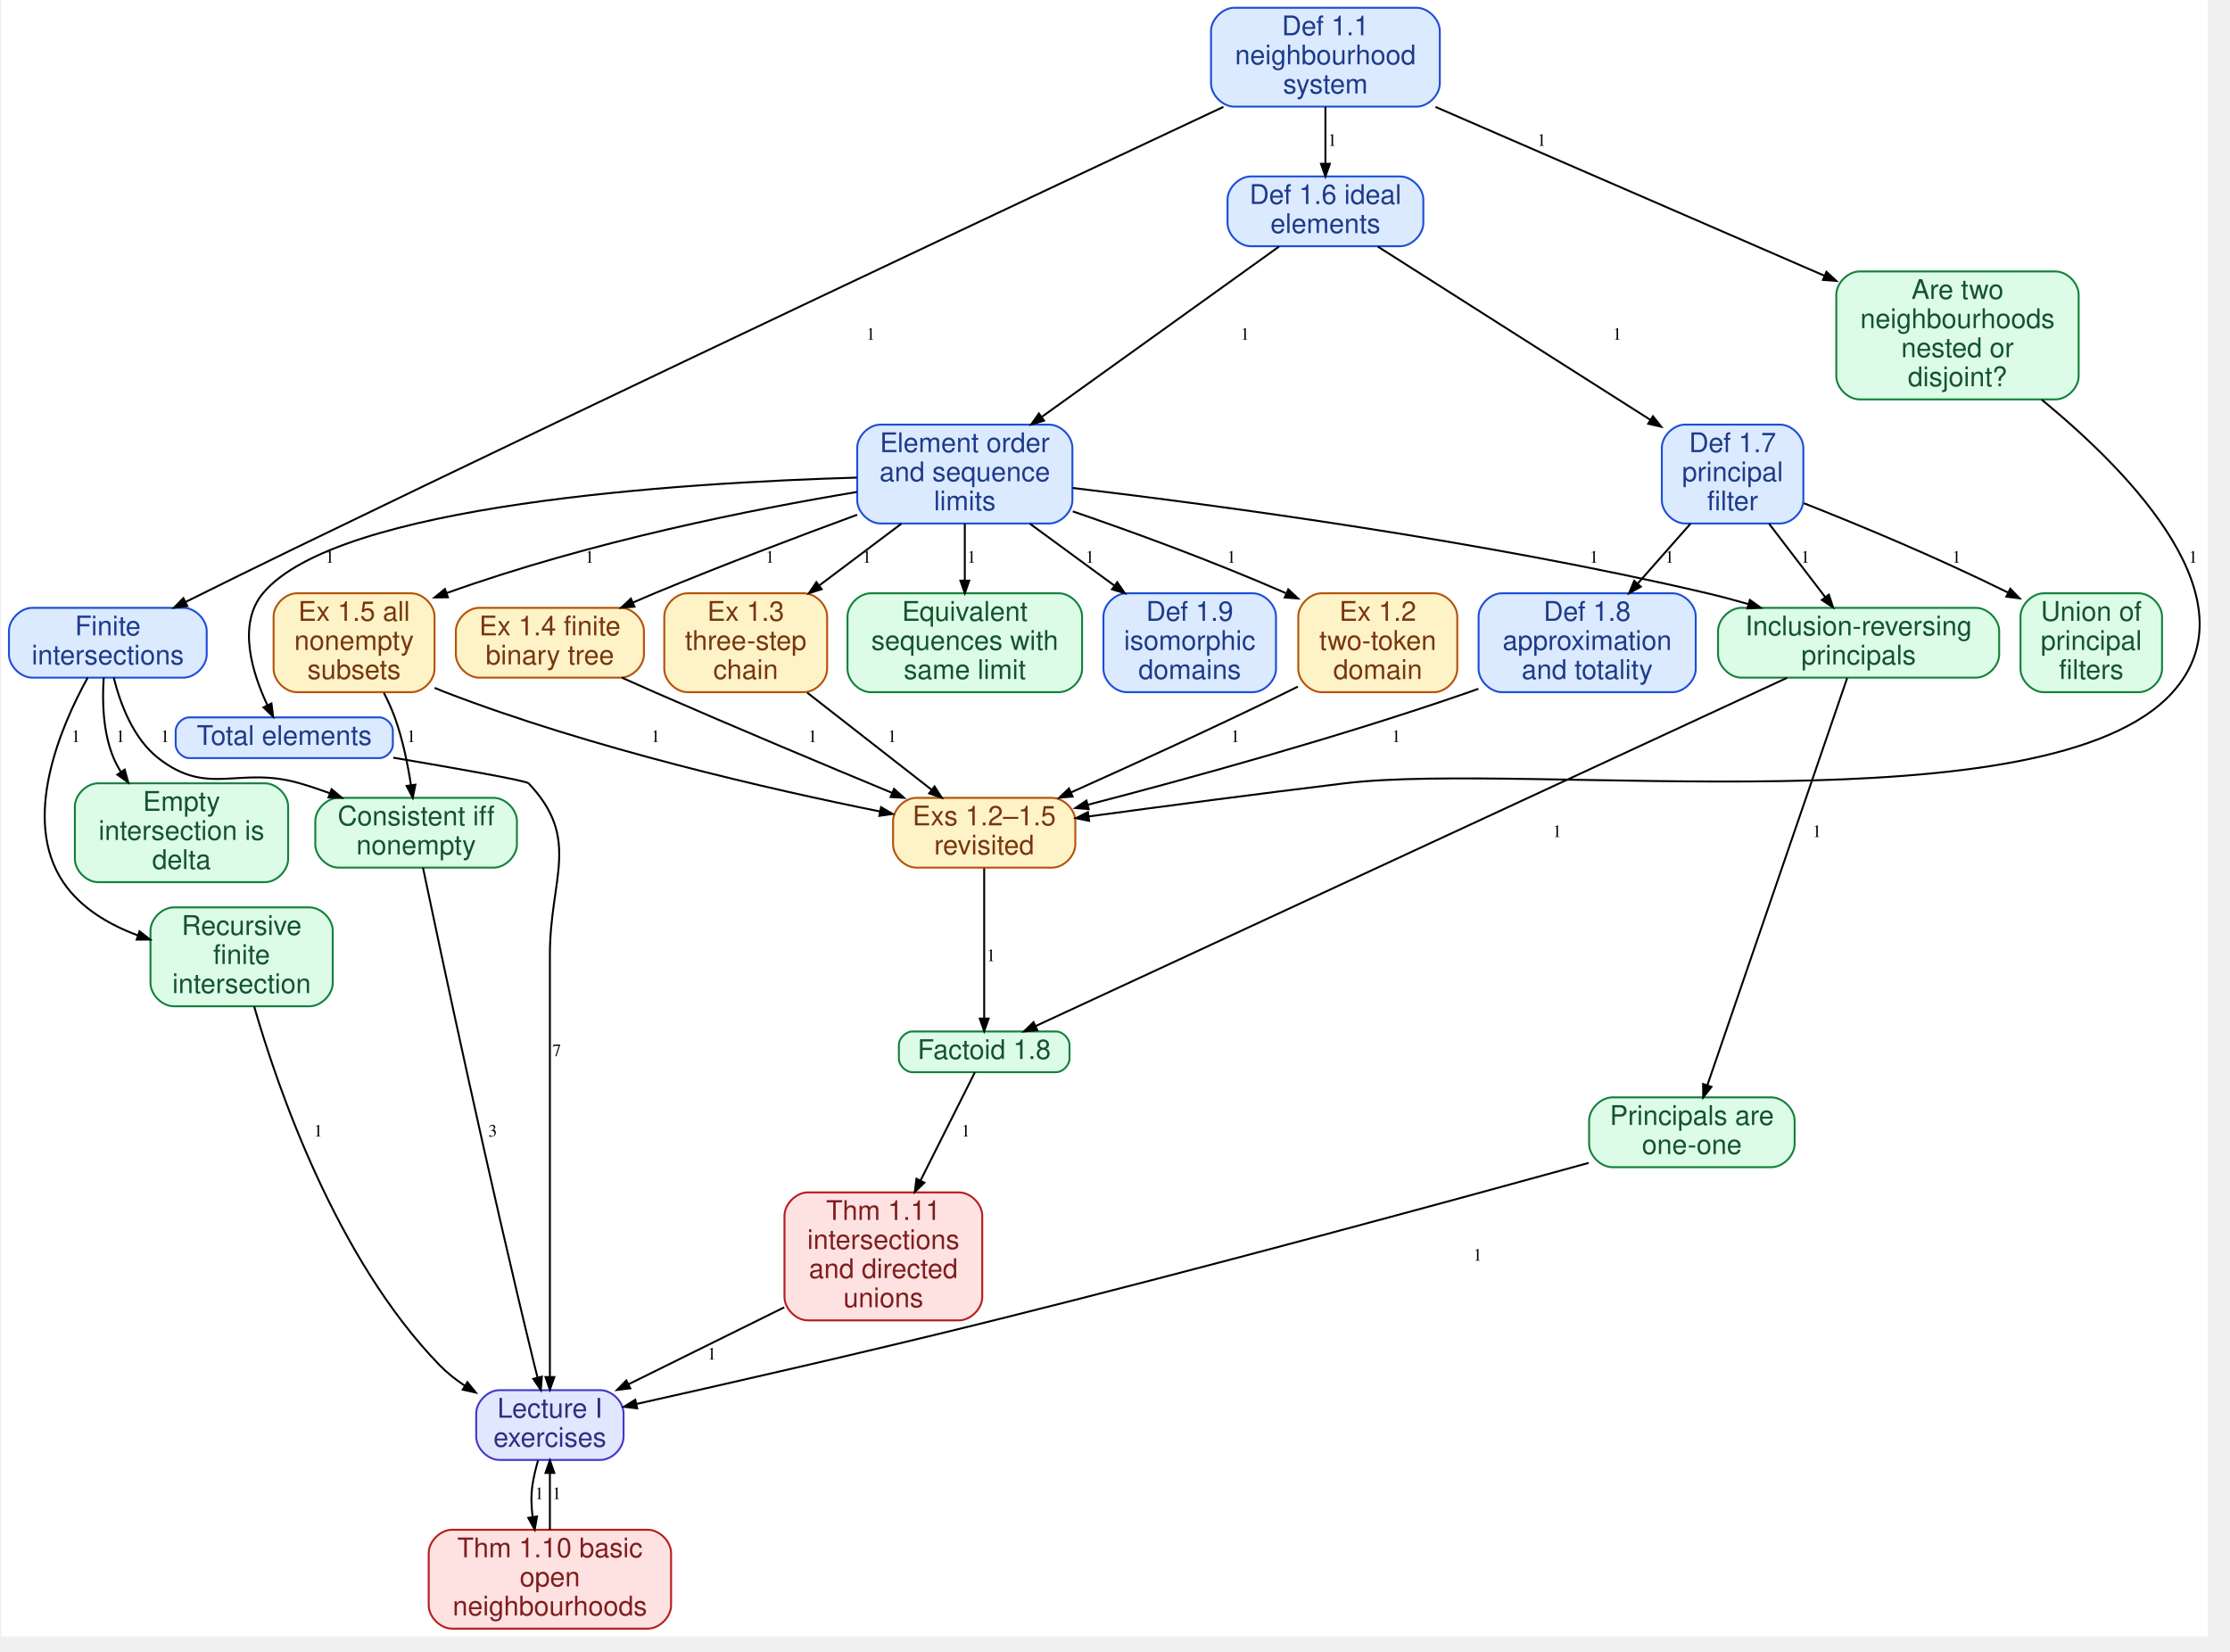
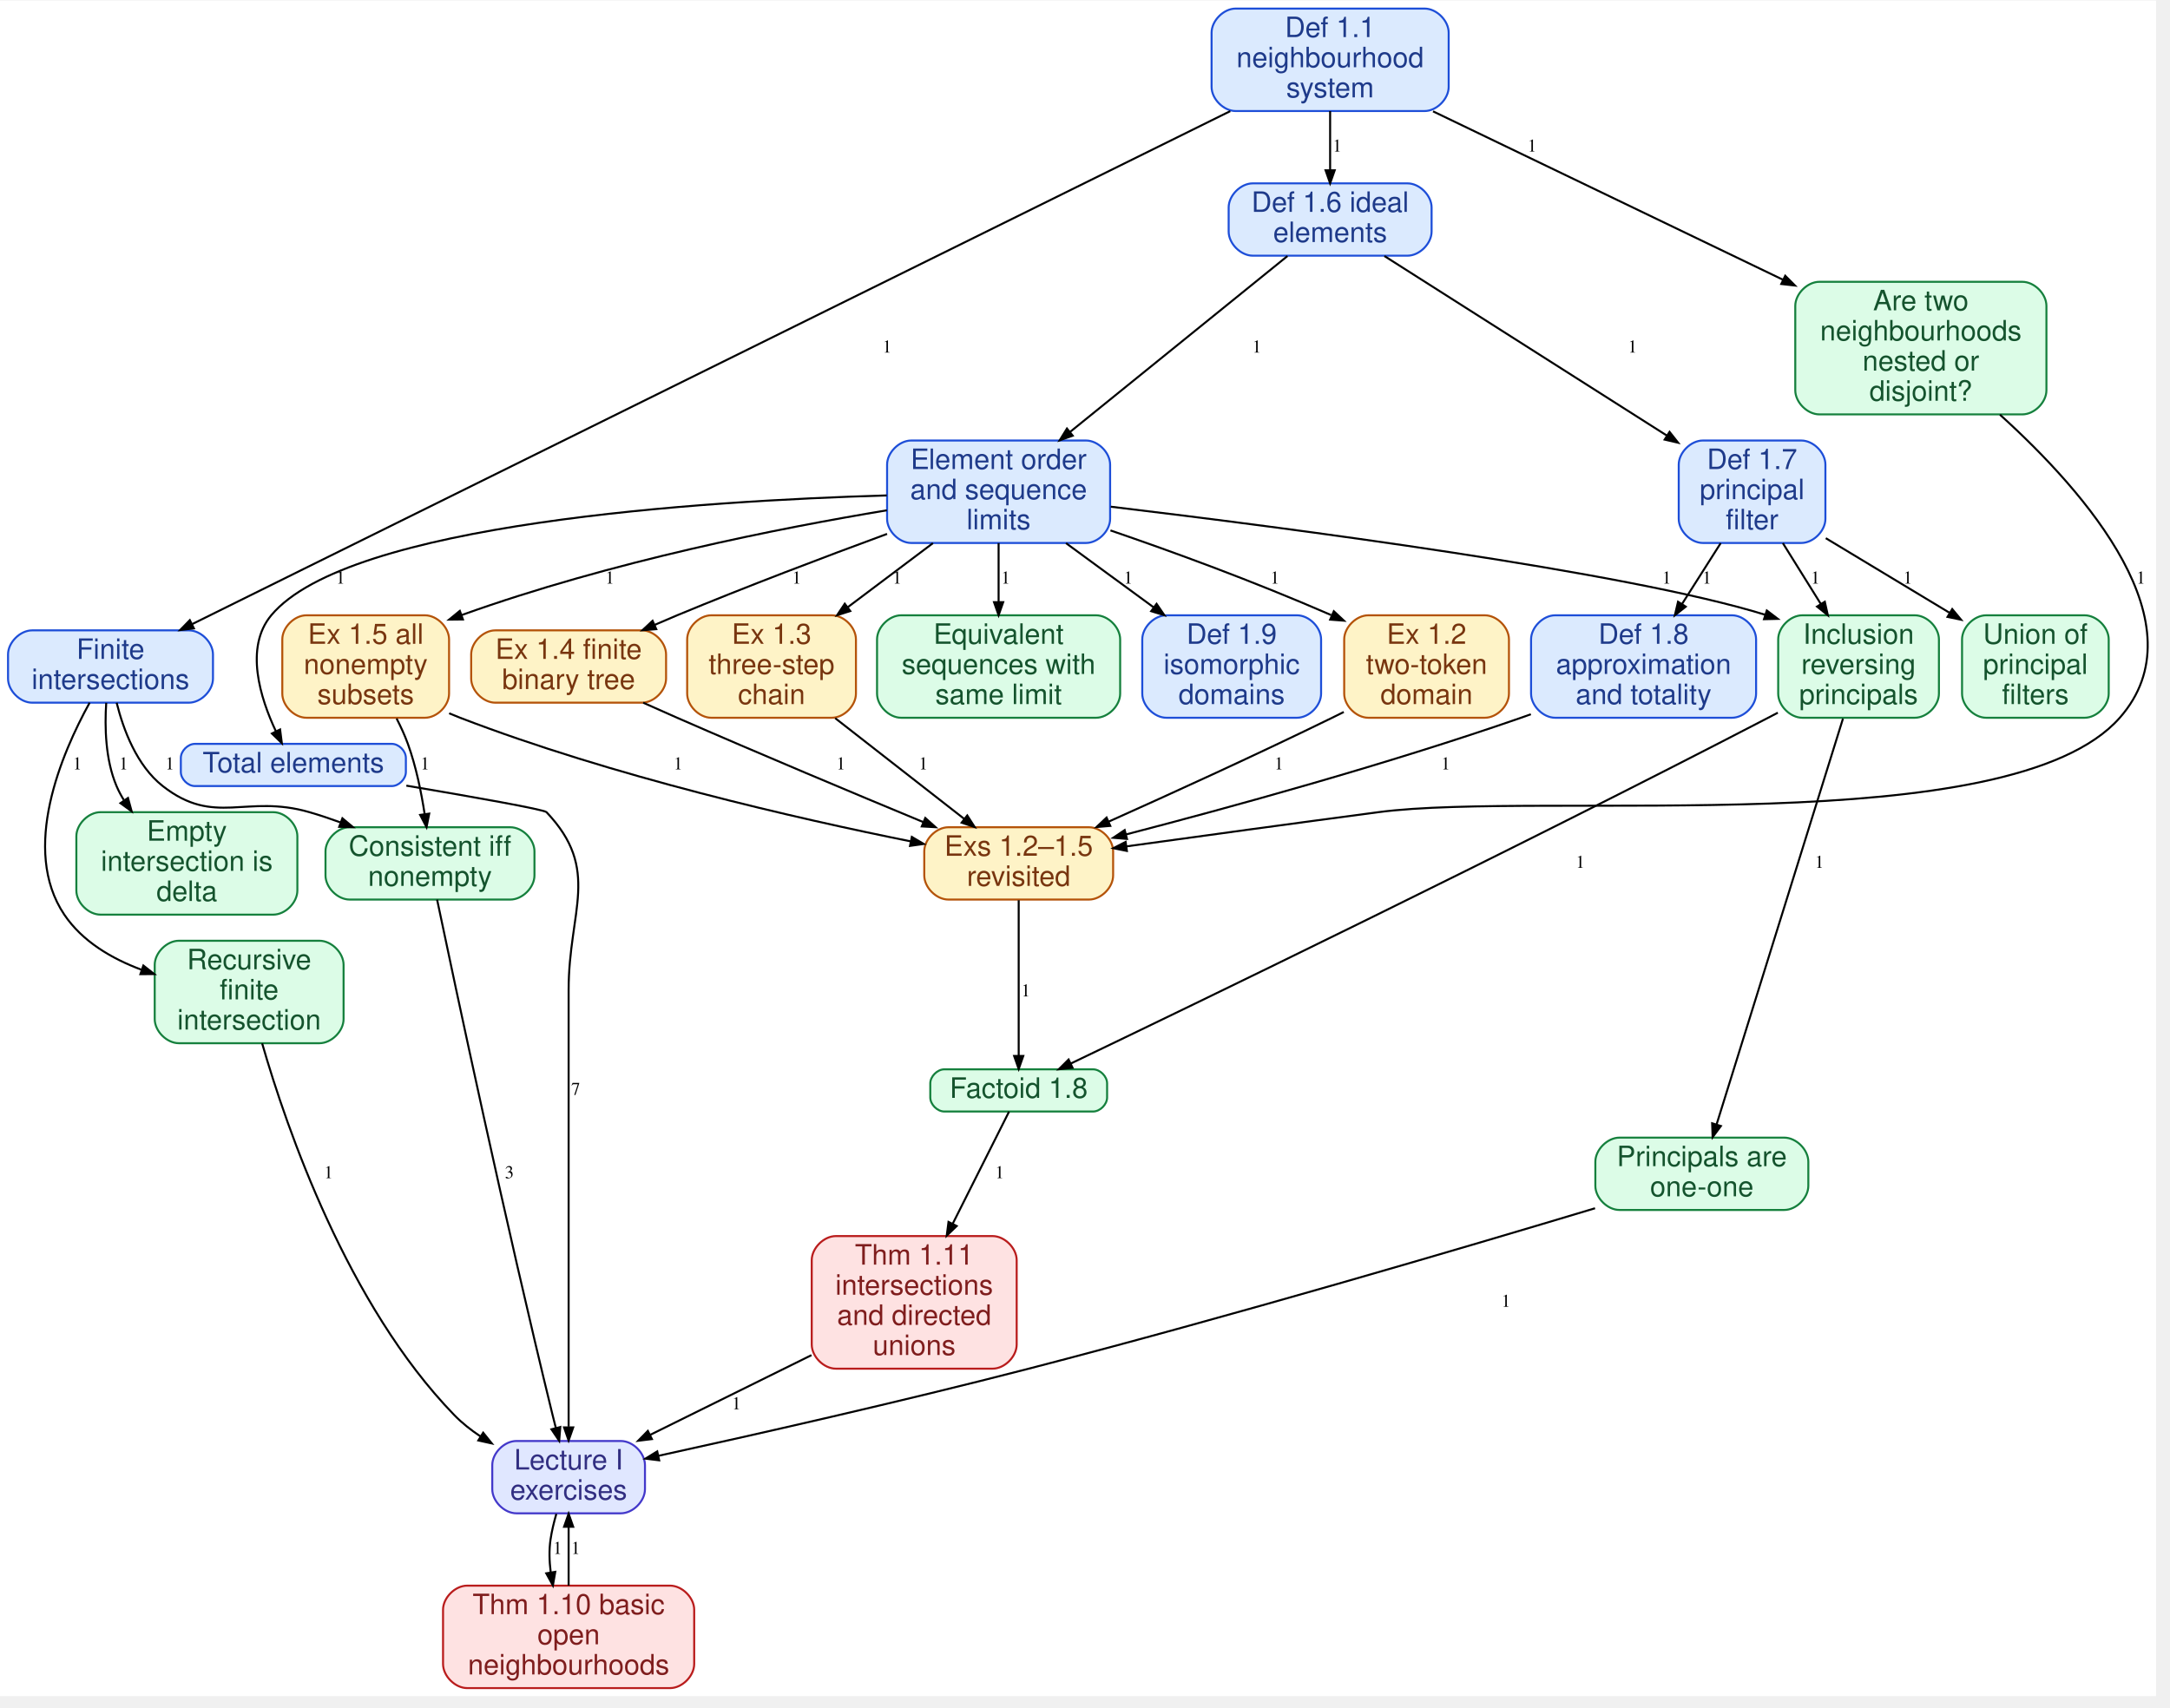
- <svg xmlns="http://www.w3.org/2000/svg" width="540pt" height="400pt" viewBox="0.00 0.00 540.00 400.43">
-   <g id="graph0" class="graph" transform="scale(0.47 0.47) rotate(0) translate(4 840)">
-     <polygon fill="white" stroke="transparent" points="-4,4 -4,-840 1134.17,-840 1134.17,4 -4,4" />
+ <svg xmlns="http://www.w3.org/2000/svg" width="540pt" height="425pt" viewBox="0.00 0.00 540.00 424.73">
+   <g id="graph0" class="graph" transform="scale(0.5 0.5) rotate(0) translate(4 840)">
+     <polygon fill="white" stroke="transparent" points="-4,4 -4,-840 1069.05,-840 1069.05,4 -4,4" />
    <g id="node1" class="node">
-       <path fill="#dbeafe" stroke="#1d4ed8" d="M726,-836C726,-836 632,-836 632,-836 626,-836 620,-830 620,-824 620,-824 620,-797 620,-797 620,-791 626,-785 632,-785 632,-785 726,-785 726,-785 732,-785 738,-791 738,-797 738,-797 738,-824 738,-824 738,-830 732,-836 726,-836" />
-       <text text-anchor="middle" x="679" y="-821.8" font-family="Helvetica,sans-Serif" font-size="14.00" fill="#1e3a8a">Def 1.1</text>
-       <text text-anchor="middle" x="679" y="-806.8" font-family="Helvetica,sans-Serif" font-size="14.00" fill="#1e3a8a">neighbourhood</text>
-       <text text-anchor="middle" x="679" y="-791.8" font-family="Helvetica,sans-Serif" font-size="14.00" fill="#1e3a8a">system</text>
+       <path fill="#dbeafe" stroke="#1d4ed8" d="M705,-836C705,-836 611,-836 611,-836 605,-836 599,-830 599,-824 599,-824 599,-797 599,-797 599,-791 605,-785 611,-785 611,-785 705,-785 705,-785 711,-785 717,-791 717,-797 717,-797 717,-824 717,-824 717,-830 711,-836 705,-836" />
+       <text text-anchor="middle" x="658" y="-821.8" font-family="Helvetica,sans-Serif" font-size="14.00" fill="#1e3a8a">Def 1.1</text>
+       <text text-anchor="middle" x="658" y="-806.8" font-family="Helvetica,sans-Serif" font-size="14.00" fill="#1e3a8a">neighbourhood</text>
+       <text text-anchor="middle" x="658" y="-791.8" font-family="Helvetica,sans-Serif" font-size="14.00" fill="#1e3a8a">system</text>
    </g>
    <g id="node2" class="node">
      <path fill="#dbeafe" stroke="#1d4ed8" d="M90,-526.5C90,-526.5 12,-526.5 12,-526.5 6,-526.5 0,-520.5 0,-514.5 0,-514.5 0,-502.5 0,-502.5 0,-496.5 6,-490.5 12,-490.5 12,-490.5 90,-490.5 90,-490.5 96,-490.5 102,-496.5 102,-502.5 102,-502.5 102,-514.5 102,-514.5 102,-520.5 96,-526.5 90,-526.5" />
      <text text-anchor="middle" x="51" y="-512.3" font-family="Helvetica,sans-Serif" font-size="14.00" fill="#1e3a8a">Finite</text>
      <text text-anchor="middle" x="51" y="-497.3" font-family="Helvetica,sans-Serif" font-size="14.00" fill="#1e3a8a">intersections</text>
    </g>
    <g id="edge3" class="edge">
-       <path fill="none" stroke="black" d="M626.38,-784.88C530.73,-740.03 322.03,-641.83 147,-557 128.67,-548.12 108.45,-538.14 91.31,-529.63" />
-       <polygon fill="black" stroke="black" points="91.98,-527.42 85.14,-526.56 89.95,-531.49 91.98,-527.42" />
-       <text text-anchor="middle" x="444.5" y="-664.8" font-family="Times,serif" font-size="9.00">1</text>
+       <path fill="none" stroke="black" d="M608.31,-784.96C516.96,-739.84 316.2,-640.66 147,-557 128.89,-548.04 108.86,-538.13 91.8,-529.69" />
+       <polygon fill="black" stroke="black" points="92.49,-527.5 85.66,-526.65 90.47,-531.58 92.49,-527.5" />
+       <text text-anchor="middle" x="437.5" y="-664.8" font-family="Times,serif" font-size="9.00">1</text>
    </g>
    <g id="node10" class="node">
-       <path fill="#dcfce7" stroke="#15803d" d="M1055.5,-700C1055.5,-700 954.5,-700 954.5,-700 948.5,-700 942.5,-694 942.5,-688 942.5,-688 942.5,-646 942.5,-646 942.5,-640 948.5,-634 954.5,-634 954.5,-634 1055.5,-634 1055.5,-634 1061.5,-634 1067.5,-640 1067.5,-646 1067.5,-646 1067.5,-688 1067.5,-688 1067.5,-694 1061.5,-700 1055.5,-700" />
-       <text text-anchor="middle" x="1005" y="-685.8" font-family="Helvetica,sans-Serif" font-size="14.00" fill="#14532d">Are two</text>
-       <text text-anchor="middle" x="1005" y="-670.8" font-family="Helvetica,sans-Serif" font-size="14.00" fill="#14532d">neighbourhoods</text>
-       <text text-anchor="middle" x="1005" y="-655.8" font-family="Helvetica,sans-Serif" font-size="14.00" fill="#14532d">nested or</text>
-       <text text-anchor="middle" x="1005" y="-640.8" font-family="Helvetica,sans-Serif" font-size="14.00" fill="#14532d">disjoint?</text>
+       <path fill="#dcfce7" stroke="#15803d" d="M1002.5,-700C1002.5,-700 901.5,-700 901.5,-700 895.5,-700 889.5,-694 889.5,-688 889.5,-688 889.5,-646 889.5,-646 889.5,-640 895.5,-634 901.5,-634 901.5,-634 1002.5,-634 1002.5,-634 1008.5,-634 1014.5,-640 1014.5,-646 1014.5,-646 1014.5,-688 1014.5,-688 1014.5,-694 1008.5,-700 1002.5,-700" />
+       <text text-anchor="middle" x="952" y="-685.8" font-family="Helvetica,sans-Serif" font-size="14.00" fill="#14532d">Are two</text>
+       <text text-anchor="middle" x="952" y="-670.8" font-family="Helvetica,sans-Serif" font-size="14.00" fill="#14532d">neighbourhoods</text>
+       <text text-anchor="middle" x="952" y="-655.8" font-family="Helvetica,sans-Serif" font-size="14.00" fill="#14532d">nested or</text>
+       <text text-anchor="middle" x="952" y="-640.8" font-family="Helvetica,sans-Serif" font-size="14.00" fill="#14532d">disjoint?</text>
    </g>
    <g id="edge2" class="edge">
-       <path fill="none" stroke="black" d="M735.78,-784.85C791.61,-760.62 876.86,-723.62 936.43,-697.76" />
-       <polygon fill="black" stroke="black" points="937.42,-699.81 942.48,-695.14 935.61,-695.64 937.42,-699.81" />
-       <text text-anchor="middle" x="790.5" y="-764.8" font-family="Times,serif" font-size="9.00">1</text>
+       <path fill="none" stroke="black" d="M709.21,-784.85C757.45,-761.64 830.06,-726.69 883.31,-701.06" />
+       <polygon fill="black" stroke="black" points="884.5,-703.01 889.37,-698.14 882.53,-698.91 884.5,-703.01" />
+       <text text-anchor="middle" x="758.5" y="-764.8" font-family="Times,serif" font-size="9.00">1</text>
    </g>
    <g id="node14" class="node">
-       <path fill="#dbeafe" stroke="#1d4ed8" d="M717.5,-749C717.5,-749 640.5,-749 640.5,-749 634.5,-749 628.5,-743 628.5,-737 628.5,-737 628.5,-725 628.5,-725 628.5,-719 634.5,-713 640.5,-713 640.5,-713 717.5,-713 717.5,-713 723.5,-713 729.5,-719 729.5,-725 729.5,-725 729.5,-737 729.5,-737 729.5,-743 723.5,-749 717.5,-749" />
-       <text text-anchor="middle" x="679" y="-734.8" font-family="Helvetica,sans-Serif" font-size="14.00" fill="#1e3a8a">Def 1.6 ideal</text>
-       <text text-anchor="middle" x="679" y="-719.8" font-family="Helvetica,sans-Serif" font-size="14.00" fill="#1e3a8a">elements</text>
+       <path fill="#dbeafe" stroke="#1d4ed8" d="M696.5,-749C696.5,-749 619.5,-749 619.5,-749 613.5,-749 607.5,-743 607.5,-737 607.5,-737 607.5,-725 607.5,-725 607.5,-719 613.5,-713 619.5,-713 619.5,-713 696.5,-713 696.5,-713 702.5,-713 708.5,-719 708.5,-725 708.5,-725 708.5,-737 708.5,-737 708.5,-743 702.5,-749 696.5,-749" />
+       <text text-anchor="middle" x="658" y="-734.8" font-family="Helvetica,sans-Serif" font-size="14.00" fill="#1e3a8a">Def 1.6 ideal</text>
+       <text text-anchor="middle" x="658" y="-719.8" font-family="Helvetica,sans-Serif" font-size="14.00" fill="#1e3a8a">elements</text>
    </g>
    <g id="edge1" class="edge">
-       <path fill="none" stroke="black" d="M679,-784.98C679,-775.56 679,-764.83 679,-755.51" />
-       <polygon fill="black" stroke="black" points="681.28,-755.51 679,-749.01 676.73,-755.51 681.28,-755.51" />
-       <text text-anchor="middle" x="682.5" y="-764.8" font-family="Times,serif" font-size="9.00">1</text>
+       <path fill="none" stroke="black" d="M658,-784.98C658,-775.56 658,-764.83 658,-755.51" />
+       <polygon fill="black" stroke="black" points="660.28,-755.51 658,-749.01 655.73,-755.51 660.28,-755.51" />
+       <text text-anchor="middle" x="661.5" y="-764.8" font-family="Times,serif" font-size="9.00">1</text>
    </g>
    <g id="node3" class="node">
      <path fill="#dcfce7" stroke="#15803d" d="M132,-436C132,-436 46,-436 46,-436 40,-436 34,-430 34,-424 34,-424 34,-397 34,-397 34,-391 40,-385 46,-385 46,-385 132,-385 132,-385 138,-385 144,-391 144,-397 144,-397 144,-424 144,-424 144,-430 138,-436 132,-436" />
      <text text-anchor="middle" x="89" y="-421.8" font-family="Helvetica,sans-Serif" font-size="14.00" fill="#14532d">Empty</text>
      <text text-anchor="middle" x="89" y="-406.8" font-family="Helvetica,sans-Serif" font-size="14.00" fill="#14532d">intersection is</text>
      <text text-anchor="middle" x="89" y="-391.8" font-family="Helvetica,sans-Serif" font-size="14.00" fill="#14532d">delta</text>
    </g>
    <g id="edge35" class="edge">
      <path fill="none" stroke="black" d="M48.87,-490.43C48.07,-478.37 48.44,-462.11 54,-449 55,-446.65 56.21,-444.35 57.58,-442.13" />
      <polygon fill="black" stroke="black" points="59.7,-443.07 61.52,-436.43 55.95,-440.48 59.7,-443.07" />
      <text text-anchor="middle" x="57.5" y="-457.3" font-family="Times,serif" font-size="9.00">1</text>
    </g>
    <g id="node4" class="node">
      <path fill="#dcfce7" stroke="#15803d" d="M155,-372C155,-372 85,-372 85,-372 79,-372 73,-366 73,-360 73,-360 73,-333 73,-333 73,-327 79,-321 85,-321 85,-321 155,-321 155,-321 161,-321 167,-327 167,-333 167,-333 167,-360 167,-360 167,-366 161,-372 155,-372" />
      <text text-anchor="middle" x="120" y="-357.8" font-family="Helvetica,sans-Serif" font-size="14.00" fill="#14532d">Recursive</text>
      <text text-anchor="middle" x="120" y="-342.8" font-family="Helvetica,sans-Serif" font-size="14.00" fill="#14532d">finite</text>
      <text text-anchor="middle" x="120" y="-327.8" font-family="Helvetica,sans-Serif" font-size="14.00" fill="#14532d">intersection</text>
    </g>
    <g id="edge36" class="edge">
      <path fill="none" stroke="black" d="M40.61,-490.49C26.69,-465.28 6.15,-417.5 28,-385 36.93,-371.72 51.46,-363.15 66.37,-357.6" />
      <polygon fill="black" stroke="black" points="67.35,-359.67 72.76,-355.41 65.88,-355.37 67.35,-359.67" />
      <text text-anchor="middle" x="34.5" y="-457.3" font-family="Times,serif" font-size="9.00">1</text>
    </g>
    <g id="node12" class="node">
      <path fill="#dcfce7" stroke="#15803d" d="M250,-428.5C250,-428.5 170,-428.5 170,-428.5 164,-428.5 158,-422.5 158,-416.5 158,-416.5 158,-404.5 158,-404.5 158,-398.5 164,-392.5 170,-392.5 170,-392.5 250,-392.5 250,-392.5 256,-392.5 262,-398.5 262,-404.5 262,-404.5 262,-416.5 262,-416.5 262,-422.5 256,-428.5 250,-428.5" />
      <text text-anchor="middle" x="210" y="-414.3" font-family="Helvetica,sans-Serif" font-size="14.00" fill="#14532d">Consistent iff</text>
      <text text-anchor="middle" x="210" y="-399.3" font-family="Helvetica,sans-Serif" font-size="14.00" fill="#14532d">nonempty</text>
    </g>
    <g id="edge37" class="edge">
      <path fill="none" stroke="black" d="M54.06,-490.46C57.38,-477.11 64.05,-459.14 77,-449 102.94,-428.68 118.35,-445.17 150,-436 155.02,-434.55 160.18,-432.82 165.29,-430.96" />
      <polygon fill="black" stroke="black" points="166.41,-432.96 171.69,-428.54 164.81,-428.7 166.41,-432.96" />
      <text text-anchor="middle" x="80.5" y="-457.3" font-family="Times,serif" font-size="9.00">1</text>
    </g>
    <g id="node25" class="node">
      <path fill="#e0e7ff" stroke="#4338ca" d="M305,-123C305,-123 253,-123 253,-123 247,-123 241,-117 241,-111 241,-111 241,-99 241,-99 241,-93 247,-87 253,-87 253,-87 305,-87 305,-87 311,-87 317,-93 317,-99 317,-99 317,-111 317,-111 317,-117 311,-123 305,-123" />
      <text text-anchor="middle" x="279" y="-108.8" font-family="Helvetica,sans-Serif" font-size="14.00" fill="#312e81">Lecture I</text>
      <text text-anchor="middle" x="279" y="-93.8" font-family="Helvetica,sans-Serif" font-size="14.00" fill="#312e81">exercises</text>
    </g>
    <g id="edge17" class="edge">
      <path fill="none" stroke="black" d="M126.47,-320.91C138.71,-278.46 168.93,-190.76 222,-136 225.86,-132.02 230.36,-128.45 235.12,-125.29" />
      <polygon fill="black" stroke="black" points="236.47,-127.13 240.79,-121.77 234.06,-123.27 236.47,-127.13" />
      <text text-anchor="middle" x="159.5" y="-253.8" font-family="Times,serif" font-size="9.00">1</text>
    </g>
    <g id="node5" class="node">
      <path fill="#dbeafe" stroke="#1d4ed8" d="M536.5,-621C536.5,-621 449.5,-621 449.5,-621 443.5,-621 437.5,-615 437.5,-609 437.5,-609 437.5,-582 437.5,-582 437.5,-576 443.5,-570 449.5,-570 449.5,-570 536.5,-570 536.5,-570 542.5,-570 548.5,-576 548.5,-582 548.5,-582 548.5,-609 548.5,-609 548.5,-615 542.5,-621 536.5,-621" />
      <text text-anchor="middle" x="493" y="-606.8" font-family="Helvetica,sans-Serif" font-size="14.00" fill="#1e3a8a">Element order</text>
      <text text-anchor="middle" x="493" y="-591.8" font-family="Helvetica,sans-Serif" font-size="14.00" fill="#1e3a8a">and sequence</text>
      <text text-anchor="middle" x="493" y="-576.8" font-family="Helvetica,sans-Serif" font-size="14.00" fill="#1e3a8a">limits</text>
    </g>
    <g id="node6" class="node">
      <path fill="#dbeafe" stroke="#1d4ed8" d="M191,-470C191,-470 93,-470 93,-470 89.5,-470 86,-466.5 86,-463 86,-463 86,-456 86,-456 86,-452.5 89.5,-449 93,-449 93,-449 191,-449 191,-449 194.5,-449 198,-452.5 198,-456 198,-456 198,-463 198,-463 198,-466.5 194.5,-470 191,-470" />
      <text text-anchor="middle" x="142" y="-455.8" font-family="Helvetica,sans-Serif" font-size="14.00" fill="#1e3a8a">Total elements</text>
    </g>
    <g id="edge31" class="edge">
      <path fill="none" stroke="black" d="M437.34,-593.67C345.68,-590.99 169.29,-579.85 131,-534 117.57,-517.91 125.61,-492.65 133.28,-476.33" />
      <polygon fill="black" stroke="black" points="135.4,-477.18 136.27,-470.35 131.33,-475.15 135.4,-477.18" />
      <text text-anchor="middle" x="165.5" y="-549.8" font-family="Times,serif" font-size="9.00">1</text>
    </g>
    <g id="node7" class="node">
      <path fill="#fef3c7" stroke="#b45309" d="M735,-534C735,-534 677,-534 677,-534 671,-534 665,-528 665,-522 665,-522 665,-495 665,-495 665,-489 671,-483 677,-483 677,-483 735,-483 735,-483 741,-483 747,-489 747,-495 747,-495 747,-522 747,-522 747,-528 741,-534 735,-534" />
      <text text-anchor="middle" x="706" y="-519.8" font-family="Helvetica,sans-Serif" font-size="14.00" fill="#78350f">Ex 1.2</text>
      <text text-anchor="middle" x="706" y="-504.8" font-family="Helvetica,sans-Serif" font-size="14.00" fill="#78350f">two-token</text>
      <text text-anchor="middle" x="706" y="-489.8" font-family="Helvetica,sans-Serif" font-size="14.00" fill="#78350f">domain</text>
    </g>
    <g id="edge25" class="edge">
      <path fill="none" stroke="black" d="M548.67,-576.25C579.59,-565.64 618.72,-551.42 658.5,-534.12" />
      <polygon fill="black" stroke="black" points="659.84,-536.02 664.88,-531.32 658.02,-531.85 659.84,-536.02" />
      <text text-anchor="middle" x="630.5" y="-549.8" font-family="Times,serif" font-size="9.00">1</text>
    </g>
    <g id="node8" class="node">
      <path fill="#fef3c7" stroke="#b45309" d="M410,-534C410,-534 350,-534 350,-534 344,-534 338,-528 338,-522 338,-522 338,-495 338,-495 338,-489 344,-483 350,-483 350,-483 410,-483 410,-483 416,-483 422,-489 422,-495 422,-495 422,-522 422,-522 422,-528 416,-534 410,-534" />
      <text text-anchor="middle" x="380" y="-519.8" font-family="Helvetica,sans-Serif" font-size="14.00" fill="#78350f">Ex 1.3</text>
      <text text-anchor="middle" x="380" y="-504.8" font-family="Helvetica,sans-Serif" font-size="14.00" fill="#78350f">three-step</text>
      <text text-anchor="middle" x="380" y="-489.8" font-family="Helvetica,sans-Serif" font-size="14.00" fill="#78350f">chain</text>
    </g>
    <g id="edge26" class="edge">
      <path fill="none" stroke="black" d="M460.32,-569.91C447.08,-559.96 431.71,-548.4 417.98,-538.07" />
      <polygon fill="black" stroke="black" points="419.17,-536.12 412.61,-534.03 416.44,-539.76 419.17,-536.12" />
      <text text-anchor="middle" x="442.5" y="-549.8" font-family="Times,serif" font-size="9.00">1</text>
    </g>
    <g id="node9" class="node">
      <path fill="#fef3c7" stroke="#b45309" d="M315.5,-526.5C315.5,-526.5 242.5,-526.5 242.5,-526.5 236.5,-526.5 230.5,-520.5 230.5,-514.5 230.5,-514.5 230.5,-502.5 230.5,-502.5 230.5,-496.5 236.5,-490.5 242.5,-490.5 242.5,-490.5 315.5,-490.5 315.5,-490.5 321.5,-490.5 327.5,-496.5 327.5,-502.5 327.5,-502.5 327.5,-514.5 327.5,-514.5 327.5,-520.5 321.5,-526.5 315.5,-526.5" />
      <text text-anchor="middle" x="279" y="-512.3" font-family="Helvetica,sans-Serif" font-size="14.00" fill="#78350f">Ex 1.4 finite</text>
      <text text-anchor="middle" x="279" y="-497.3" font-family="Helvetica,sans-Serif" font-size="14.00" fill="#78350f">binary tree</text>
    </g>
    <g id="edge27" class="edge">
      <path fill="none" stroke="black" d="M437.49,-574.51C406.54,-563.12 367.42,-548.3 333,-534 329.32,-532.47 325.52,-530.84 321.71,-529.18" />
      <polygon fill="black" stroke="black" points="322.62,-527.1 315.75,-526.56 320.78,-531.26 322.62,-527.1" />
      <text text-anchor="middle" x="392.5" y="-549.8" font-family="Times,serif" font-size="9.00">1</text>
    </g>
    <g id="node11" class="node">
      <path fill="#fef3c7" stroke="#b45309" d="M207.5,-534C207.5,-534 148.5,-534 148.5,-534 142.5,-534 136.5,-528 136.5,-522 136.5,-522 136.5,-495 136.5,-495 136.5,-489 142.5,-483 148.5,-483 148.5,-483 207.5,-483 207.5,-483 213.5,-483 219.5,-489 219.5,-495 219.5,-495 219.5,-522 219.5,-522 219.5,-528 213.5,-534 207.5,-534" />
      <text text-anchor="middle" x="178" y="-519.8" font-family="Helvetica,sans-Serif" font-size="14.00" fill="#78350f">Ex 1.5 all</text>
      <text text-anchor="middle" x="178" y="-504.8" font-family="Helvetica,sans-Serif" font-size="14.00" fill="#78350f">nonempty</text>
      <text text-anchor="middle" x="178" y="-489.8" font-family="Helvetica,sans-Serif" font-size="14.00" fill="#78350f">subsets</text>
    </g>
    <g id="edge28" class="edge">
      <path fill="none" stroke="black" d="M437.4,-586.26C383.85,-577.36 300.9,-561.02 225.83,-534.14" />
      <polygon fill="black" stroke="black" points="226.4,-531.93 219.52,-531.85 224.85,-536.21 226.4,-531.93" />
      <text text-anchor="middle" x="299.5" y="-549.8" font-family="Times,serif" font-size="9.00">1</text>
    </g>
    <g id="node13" class="node">
      <path fill="#dcfce7" stroke="#15803d" d="M541.5,-534C541.5,-534 444.5,-534 444.5,-534 438.5,-534 432.5,-528 432.5,-522 432.5,-522 432.5,-495 432.5,-495 432.5,-489 438.5,-483 444.5,-483 444.5,-483 541.5,-483 541.5,-483 547.5,-483 553.5,-489 553.5,-495 553.5,-495 553.5,-522 553.5,-522 553.5,-528 547.5,-534 541.5,-534" />
      <text text-anchor="middle" x="493" y="-519.8" font-family="Helvetica,sans-Serif" font-size="14.00" fill="#14532d">Equivalent</text>
      <text text-anchor="middle" x="493" y="-504.8" font-family="Helvetica,sans-Serif" font-size="14.00" fill="#14532d">sequences with</text>
      <text text-anchor="middle" x="493" y="-489.8" font-family="Helvetica,sans-Serif" font-size="14.00" fill="#14532d">same limit</text>
    </g>
    <g id="edge29" class="edge">
      <path fill="none" stroke="black" d="M493,-569.91C493,-560.75 493,-550.23 493,-540.56" />
      <polygon fill="black" stroke="black" points="495.28,-540.53 493,-534.03 490.73,-540.53 495.28,-540.53" />
      <text text-anchor="middle" x="496.5" y="-549.8" font-family="Times,serif" font-size="9.00">1</text>
    </g>
    <g id="node16" class="node">
-       <path fill="#dcfce7" stroke="#15803d" d="M1014.5,-526.5C1014.5,-526.5 893.5,-526.5 893.5,-526.5 887.5,-526.5 881.5,-520.5 881.5,-514.5 881.5,-514.5 881.5,-502.5 881.5,-502.5 881.5,-496.5 887.5,-490.5 893.5,-490.5 893.5,-490.5 1014.5,-490.5 1014.5,-490.5 1020.5,-490.5 1026.5,-496.5 1026.5,-502.5 1026.5,-502.5 1026.5,-514.5 1026.5,-514.5 1026.5,-520.5 1020.5,-526.5 1014.5,-526.5" />
-       <text text-anchor="middle" x="954" y="-512.3" font-family="Helvetica,sans-Serif" font-size="14.00" fill="#14532d">Inclusion-reversing</text>
-       <text text-anchor="middle" x="954" y="-497.3" font-family="Helvetica,sans-Serif" font-size="14.00" fill="#14532d">principals</text>
+       <path fill="#dcfce7" stroke="#15803d" d="M949,-534C949,-534 893,-534 893,-534 887,-534 881,-528 881,-522 881,-522 881,-495 881,-495 881,-489 887,-483 893,-483 893,-483 949,-483 949,-483 955,-483 961,-489 961,-495 961,-495 961,-522 961,-522 961,-528 955,-534 949,-534" />
+       <text text-anchor="middle" x="921" y="-519.8" font-family="Helvetica,sans-Serif" font-size="14.00" fill="#14532d">Inclusion</text>
+       <text text-anchor="middle" x="921" y="-504.8" font-family="Helvetica,sans-Serif" font-size="14.00" fill="#14532d">reversing</text>
+       <text text-anchor="middle" x="921" y="-489.8" font-family="Helvetica,sans-Serif" font-size="14.00" fill="#14532d">principals</text>
    </g>
    <g id="edge30" class="edge">
-       <path fill="none" stroke="black" d="M548.68,-588.32C623.66,-579.41 760.98,-560.99 876,-534 882.88,-532.39 890.03,-530.47 897.09,-528.44" />
-       <polygon fill="black" stroke="black" points="897.94,-530.56 903.53,-526.54 896.65,-526.2 897.94,-530.56" />
-       <text text-anchor="middle" x="817.5" y="-549.8" font-family="Times,serif" font-size="9.00">1</text>
+       <path fill="none" stroke="black" d="M548.85,-588.05C637.14,-577.48 805.54,-555.65 874.47,-534.28" />
+       <polygon fill="black" stroke="black" points="875.34,-536.39 880.82,-532.22 873.94,-532.06 875.34,-536.39" />
+       <text text-anchor="middle" x="825.5" y="-549.8" font-family="Times,serif" font-size="9.00">1</text>
    </g>
    <g id="node22" class="node">
      <path fill="#dbeafe" stroke="#1d4ed8" d="M641.5,-534C641.5,-534 576.5,-534 576.5,-534 570.5,-534 564.5,-528 564.5,-522 564.5,-522 564.5,-495 564.5,-495 564.5,-489 570.5,-483 576.5,-483 576.5,-483 641.5,-483 641.5,-483 647.5,-483 653.5,-489 653.5,-495 653.5,-495 653.5,-522 653.5,-522 653.5,-528 647.5,-534 641.5,-534" />
      <text text-anchor="middle" x="609" y="-519.8" font-family="Helvetica,sans-Serif" font-size="14.00" fill="#1e3a8a">Def 1.9</text>
      <text text-anchor="middle" x="609" y="-504.8" font-family="Helvetica,sans-Serif" font-size="14.00" fill="#1e3a8a">isomorphic</text>
      <text text-anchor="middle" x="609" y="-489.8" font-family="Helvetica,sans-Serif" font-size="14.00" fill="#1e3a8a">domains</text>
    </g>
    <g id="edge24" class="edge">
      <path fill="none" stroke="black" d="M526.55,-569.91C540.14,-559.96 555.92,-548.4 570.01,-538.07" />
      <polygon fill="black" stroke="black" points="571.62,-539.71 575.52,-534.03 568.94,-536.04 571.62,-539.71" />
      <text text-anchor="middle" x="557.5" y="-549.8" font-family="Times,serif" font-size="9.00">1</text>
    </g>
    <g id="edge34" class="edge">
      <path fill="none" stroke="black" d="M198.24,-449.21C231.22,-443.63 266.7,-437.37 268,-436 295.27,-407.24 279,-387.14 279,-347.5 279,-347.5 279,-347.5 279,-191 279,-170.47 279,-147.15 279,-130.14" />
      <polygon fill="black" stroke="black" points="281.28,-129.76 279,-123.26 276.73,-129.76 281.28,-129.76" />
      <text text-anchor="middle" x="282.5" y="-295.3" font-family="Times,serif" font-size="9.00">7</text>
    </g>
    <g id="node21" class="node">
      <path fill="#fef3c7" stroke="#b45309" d="M538,-428.5C538,-428.5 468,-428.5 468,-428.5 462,-428.5 456,-422.5 456,-416.5 456,-416.5 456,-404.5 456,-404.5 456,-398.5 462,-392.5 468,-392.5 468,-392.5 538,-392.5 538,-392.5 544,-392.5 550,-398.5 550,-404.5 550,-404.5 550,-416.5 550,-416.5 550,-422.5 544,-428.5 538,-428.5" />
      <text text-anchor="middle" x="503" y="-414.3" font-family="Helvetica,sans-Serif" font-size="14.00" fill="#78350f">Exs 1.2–1.5</text>
      <text text-anchor="middle" x="503" y="-399.3" font-family="Helvetica,sans-Serif" font-size="14.00" fill="#78350f">revisited</text>
    </g>
    <g id="edge10" class="edge">
      <path fill="none" stroke="black" d="M664.79,-485.87C662.84,-484.89 660.9,-483.93 659,-483 621.87,-464.83 579.16,-445.35 547.83,-431.32" />
      <polygon fill="black" stroke="black" points="548.58,-429.17 541.72,-428.59 546.73,-433.32 548.58,-429.17" />
      <text text-anchor="middle" x="632.5" y="-457.3" font-family="Times,serif" font-size="9.00">1</text>
    </g>
    <g id="edge11" class="edge">
      <path fill="none" stroke="black" d="M411.68,-482.78C431.58,-467.24 457,-447.41 475.96,-432.61" />
      <polygon fill="black" stroke="black" points="477.4,-434.37 481.12,-428.57 474.6,-430.78 477.4,-434.37" />
      <text text-anchor="middle" x="455.5" y="-457.3" font-family="Times,serif" font-size="9.00">1</text>
    </g>
    <g id="edge12" class="edge">
      <path fill="none" stroke="black" d="M316.12,-490.49C321.76,-487.96 327.53,-485.39 333,-483 374.15,-465.01 421.25,-445.27 455.42,-431.1" />
      <polygon fill="black" stroke="black" points="456.51,-433.11 461.64,-428.52 454.76,-428.91 456.51,-433.11" />
      <text text-anchor="middle" x="414.5" y="-457.3" font-family="Times,serif" font-size="9.00">1</text>
    </g>
    <g id="edge18" class="edge">
-       <path fill="none" stroke="black" d="M1048.44,-633.85C1095.37,-595.31 1158.15,-530.05 1116,-483 1052.3,-411.9 783.77,-447.46 689,-436 644.56,-430.63 594.22,-423.96 557.13,-418.94" />
-       <polygon fill="black" stroke="black" points="557.11,-416.64 550.36,-418.02 556.5,-421.15 557.11,-416.64" />
-       <text text-anchor="middle" x="1126.5" y="-549.8" font-family="Times,serif" font-size="9.00">1</text>
+       <path fill="none" stroke="black" d="M991.37,-633.86C1034.28,-595.05 1091.71,-529.22 1051,-483 996.37,-420.97 763.95,-446.83 682,-436 639.85,-430.43 592.14,-423.89 556.59,-418.97" />
+       <polygon fill="black" stroke="black" points="556.84,-416.71 550.09,-418.07 556.22,-421.21 556.84,-416.71" />
+       <text text-anchor="middle" x="1061.5" y="-549.8" font-family="Times,serif" font-size="9.00">1</text>
    </g>
    <g id="edge14" class="edge">
      <path fill="none" stroke="black" d="M193.39,-482.61C195.51,-478.5 197.47,-474.21 199,-470 203.06,-458.82 205.69,-445.86 207.36,-434.99" />
      <polygon fill="black" stroke="black" points="209.62,-435.28 208.28,-428.53 205.11,-434.64 209.62,-435.28" />
      <text text-anchor="middle" x="207.5" y="-457.3" font-family="Times,serif" font-size="9.00">1</text>
    </g>
    <g id="edge13" class="edge">
      <path fill="none" stroke="black" d="M219.54,-485.22C221.37,-484.44 223.2,-483.69 225,-483 300.69,-453.88 392.48,-432.89 449.32,-421.46" />
      <polygon fill="black" stroke="black" points="449.81,-423.69 455.74,-420.18 448.92,-419.22 449.81,-423.69" />
      <text text-anchor="middle" x="333.5" y="-457.3" font-family="Times,serif" font-size="9.00">1</text>
    </g>
    <g id="edge19" class="edge">
      <path fill="none" stroke="black" d="M213.54,-392.48C222.56,-349.41 247.35,-232.64 271,-136 271.51,-133.91 272.06,-131.73 272.62,-129.56" />
      <polygon fill="black" stroke="black" points="274.86,-129.97 274.31,-123.1 270.46,-128.81 274.86,-129.97" />
      <text text-anchor="middle" x="249.5" y="-253.8" font-family="Times,serif" font-size="9.00">3</text>
    </g>
    <g id="edge5" class="edge">
-       <path fill="none" stroke="black" d="M655.06,-712.82C624.11,-690.6 569.77,-651.6 532.62,-624.93" />
-       <polygon fill="black" stroke="black" points="533.87,-623.04 527.27,-621.09 531.22,-626.73 533.87,-623.04" />
-       <text text-anchor="middle" x="637.5" y="-664.8" font-family="Times,serif" font-size="9.00">1</text>
+       <path fill="none" stroke="black" d="M636.77,-712.82C609.42,-690.69 561.5,-651.92 528.55,-625.26" />
+       <polygon fill="black" stroke="black" points="529.88,-623.41 523.4,-621.09 527.02,-626.95 529.88,-623.41" />
+       <text text-anchor="middle" x="621.5" y="-664.8" font-family="Times,serif" font-size="9.00">1</text>
    </g>
    <g id="node15" class="node">
-       <path fill="#dbeafe" stroke="#1d4ed8" d="M913.5,-621C913.5,-621 864.5,-621 864.5,-621 858.5,-621 852.5,-615 852.5,-609 852.5,-609 852.5,-582 852.5,-582 852.5,-576 858.5,-570 864.5,-570 864.5,-570 913.5,-570 913.5,-570 919.5,-570 925.5,-576 925.5,-582 925.5,-582 925.5,-609 925.5,-609 925.5,-615 919.5,-621 913.5,-621" />
-       <text text-anchor="middle" x="889" y="-606.8" font-family="Helvetica,sans-Serif" font-size="14.00" fill="#1e3a8a">Def 1.7</text>
-       <text text-anchor="middle" x="889" y="-591.8" font-family="Helvetica,sans-Serif" font-size="14.00" fill="#1e3a8a">principal</text>
-       <text text-anchor="middle" x="889" y="-576.8" font-family="Helvetica,sans-Serif" font-size="14.00" fill="#1e3a8a">filter</text>
+       <path fill="#dbeafe" stroke="#1d4ed8" d="M892.5,-621C892.5,-621 843.5,-621 843.5,-621 837.5,-621 831.5,-615 831.5,-609 831.5,-609 831.5,-582 831.5,-582 831.5,-576 837.5,-570 843.5,-570 843.5,-570 892.5,-570 892.5,-570 898.5,-570 904.5,-576 904.5,-582 904.5,-582 904.5,-609 904.5,-609 904.5,-615 898.5,-621 892.5,-621" />
+       <text text-anchor="middle" x="868" y="-606.8" font-family="Helvetica,sans-Serif" font-size="14.00" fill="#1e3a8a">Def 1.7</text>
+       <text text-anchor="middle" x="868" y="-591.8" font-family="Helvetica,sans-Serif" font-size="14.00" fill="#1e3a8a">principal</text>
+       <text text-anchor="middle" x="868" y="-576.8" font-family="Helvetica,sans-Serif" font-size="14.00" fill="#1e3a8a">filter</text>
    </g>
    <g id="edge4" class="edge">
-       <path fill="none" stroke="black" d="M706.02,-712.82C741.65,-690.18 804.7,-650.09 846.67,-623.41" />
-       <polygon fill="black" stroke="black" points="847.93,-625.3 852.2,-619.9 845.49,-621.46 847.93,-625.3" />
-       <text text-anchor="middle" x="829.5" y="-664.8" font-family="Times,serif" font-size="9.00">1</text>
+       <path fill="none" stroke="black" d="M685.02,-712.82C720.65,-690.18 783.7,-650.09 825.67,-623.41" />
+       <polygon fill="black" stroke="black" points="826.93,-625.3 831.2,-619.9 824.49,-621.46 826.93,-625.3" />
+       <text text-anchor="middle" x="808.5" y="-664.8" font-family="Times,serif" font-size="9.00">1</text>
    </g>
    <g id="edge7" class="edge">
-       <path fill="none" stroke="black" d="M907.8,-569.91C916.97,-557.92 927.92,-543.61 936.86,-531.92" />
-       <polygon fill="black" stroke="black" points="938.67,-533.3 940.81,-526.75 935.05,-530.53 938.67,-533.3" />
-       <text text-anchor="middle" x="926.5" y="-549.8" font-family="Times,serif" font-size="9.00">1</text>
+       <path fill="none" stroke="black" d="M883.33,-569.91C889.21,-560.49 895.98,-549.62 902.15,-539.73" />
+       <polygon fill="black" stroke="black" points="904.2,-540.75 905.7,-534.03 900.33,-538.34 904.2,-540.75" />
+       <text text-anchor="middle" x="899.5" y="-549.8" font-family="Times,serif" font-size="9.00">1</text>
    </g>
    <g id="node18" class="node">
-       <path fill="#dcfce7" stroke="#15803d" d="M1098.5,-534C1098.5,-534 1049.5,-534 1049.5,-534 1043.5,-534 1037.5,-528 1037.5,-522 1037.5,-522 1037.5,-495 1037.5,-495 1037.5,-489 1043.5,-483 1049.5,-483 1049.5,-483 1098.5,-483 1098.5,-483 1104.5,-483 1110.5,-489 1110.5,-495 1110.5,-495 1110.5,-522 1110.5,-522 1110.5,-528 1104.5,-534 1098.5,-534" />
-       <text text-anchor="middle" x="1074" y="-519.8" font-family="Helvetica,sans-Serif" font-size="14.00" fill="#14532d">Union of</text>
-       <text text-anchor="middle" x="1074" y="-504.8" font-family="Helvetica,sans-Serif" font-size="14.00" fill="#14532d">principal</text>
-       <text text-anchor="middle" x="1074" y="-489.8" font-family="Helvetica,sans-Serif" font-size="14.00" fill="#14532d">filters</text>
+       <path fill="#dcfce7" stroke="#15803d" d="M1033.5,-534C1033.5,-534 984.5,-534 984.5,-534 978.5,-534 972.5,-528 972.5,-522 972.5,-522 972.5,-495 972.5,-495 972.5,-489 978.5,-483 984.5,-483 984.5,-483 1033.5,-483 1033.5,-483 1039.5,-483 1045.5,-489 1045.5,-495 1045.5,-495 1045.5,-522 1045.5,-522 1045.5,-528 1039.5,-534 1033.5,-534" />
+       <text text-anchor="middle" x="1009" y="-519.8" font-family="Helvetica,sans-Serif" font-size="14.00" fill="#14532d">Union of</text>
+       <text text-anchor="middle" x="1009" y="-504.8" font-family="Helvetica,sans-Serif" font-size="14.00" fill="#14532d">principal</text>
+       <text text-anchor="middle" x="1009" y="-489.8" font-family="Helvetica,sans-Serif" font-size="14.00" fill="#14532d">filters</text>
    </g>
    <g id="edge8" class="edge">
-       <path fill="none" stroke="black" d="M925.72,-580.47C953.47,-569.52 992.48,-553.42 1030.88,-534.47" />
-       <polygon fill="black" stroke="black" points="1032.23,-536.34 1037.04,-531.4 1030.21,-532.26 1032.23,-536.34" />
-       <text text-anchor="middle" x="1004.5" y="-549.8" font-family="Times,serif" font-size="9.00">1</text>
+       <path fill="none" stroke="black" d="M904.68,-572.39C923.54,-561.02 946.64,-547.09 966.3,-535.24" />
+       <polygon fill="black" stroke="black" points="967.62,-537.1 972.02,-531.8 965.27,-533.2 967.62,-537.1" />
+       <text text-anchor="middle" x="945.5" y="-549.8" font-family="Times,serif" font-size="9.00">1</text>
    </g>
    <g id="node19" class="node">
      <path fill="#dbeafe" stroke="#1d4ed8" d="M858,-534C858,-534 770,-534 770,-534 764,-534 758,-528 758,-522 758,-522 758,-495 758,-495 758,-489 764,-483 770,-483 770,-483 858,-483 858,-483 864,-483 870,-489 870,-495 870,-495 870,-522 870,-522 870,-528 864,-534 858,-534" />
      <text text-anchor="middle" x="814" y="-519.8" font-family="Helvetica,sans-Serif" font-size="14.00" fill="#1e3a8a">Def 1.8</text>
      <text text-anchor="middle" x="814" y="-504.8" font-family="Helvetica,sans-Serif" font-size="14.00" fill="#1e3a8a">approximation</text>
      <text text-anchor="middle" x="814" y="-489.8" font-family="Helvetica,sans-Serif" font-size="14.00" fill="#1e3a8a">and totality</text>
    </g>
    <g id="edge6" class="edge">
-       <path fill="none" stroke="black" d="M867.31,-569.91C858.83,-560.31 849.04,-549.21 840.18,-539.17" />
-       <polygon fill="black" stroke="black" points="841.65,-537.4 835.64,-534.03 838.24,-540.41 841.65,-537.4" />
-       <text text-anchor="middle" x="856.5" y="-549.8" font-family="Times,serif" font-size="9.00">1</text>
+       <path fill="none" stroke="black" d="M852.38,-569.91C846.39,-560.49 839.49,-549.62 833.2,-539.73" />
+       <polygon fill="black" stroke="black" points="834.99,-538.3 829.58,-534.03 831.15,-540.74 834.99,-538.3" />
+       <text text-anchor="middle" x="845.5" y="-549.8" font-family="Times,serif" font-size="9.00">1</text>
    </g>
    <g id="node17" class="node">
-       <path fill="#dcfce7" stroke="#15803d" d="M909,-274C909,-274 827,-274 827,-274 821,-274 815,-268 815,-262 815,-262 815,-250 815,-250 815,-244 821,-238 827,-238 827,-238 909,-238 909,-238 915,-238 921,-244 921,-250 921,-250 921,-262 921,-262 921,-268 915,-274 909,-274" />
-       <text text-anchor="middle" x="868" y="-259.8" font-family="Helvetica,sans-Serif" font-size="14.00" fill="#14532d">Principals are</text>
-       <text text-anchor="middle" x="868" y="-244.8" font-family="Helvetica,sans-Serif" font-size="14.00" fill="#14532d">one-one</text>
+       <path fill="#dcfce7" stroke="#15803d" d="M884,-274C884,-274 802,-274 802,-274 796,-274 790,-268 790,-262 790,-262 790,-250 790,-250 790,-244 796,-238 802,-238 802,-238 884,-238 884,-238 890,-238 896,-244 896,-250 896,-250 896,-262 896,-262 896,-268 890,-274 884,-274" />
+       <text text-anchor="middle" x="843" y="-259.8" font-family="Helvetica,sans-Serif" font-size="14.00" fill="#14532d">Principals are</text>
+       <text text-anchor="middle" x="843" y="-244.8" font-family="Helvetica,sans-Serif" font-size="14.00" fill="#14532d">one-one</text>
    </g>
    <g id="edge21" class="edge">
-       <path fill="none" stroke="black" d="M948.09,-490.28C933.02,-446.38 893.14,-330.21 876,-280.31" />
-       <polygon fill="black" stroke="black" points="878.1,-279.42 873.84,-274.01 873.8,-280.89 878.1,-279.42" />
-       <text text-anchor="middle" x="932.5" y="-408.3" font-family="Times,serif" font-size="9.00">1</text>
+       <path fill="none" stroke="black" d="M913.24,-482.57C898.15,-434.11 865.06,-327.83 850.32,-280.52" />
+       <polygon fill="black" stroke="black" points="852.48,-279.78 848.37,-274.25 848.13,-281.13 852.48,-279.78" />
+       <text text-anchor="middle" x="901.5" y="-408.3" font-family="Times,serif" font-size="9.00">1</text>
    </g>
    <g id="node20" class="node">
      <path fill="#dcfce7" stroke="#15803d" d="M540,-308C540,-308 466,-308 466,-308 462.5,-308 459,-304.5 459,-301 459,-301 459,-294 459,-294 459,-290.5 462.5,-287 466,-287 466,-287 540,-287 540,-287 543.5,-287 547,-290.5 547,-294 547,-294 547,-301 547,-301 547,-304.5 543.5,-308 540,-308" />
      <text text-anchor="middle" x="503" y="-293.8" font-family="Helvetica,sans-Serif" font-size="14.00" fill="#14532d">Factoid 1.8</text>
    </g>
    <g id="edge22" class="edge">
-       <path fill="none" stroke="black" d="M917.09,-490.4C828.7,-449.43 606.49,-346.46 529.64,-310.85" />
-       <polygon fill="black" stroke="black" points="530.37,-308.68 523.51,-308.01 528.45,-312.8 530.37,-308.68" />
-       <text text-anchor="middle" x="798.5" y="-408.3" font-family="Times,serif" font-size="9.00">1</text>
+       <path fill="none" stroke="black" d="M880.81,-485.52C879.19,-484.66 877.58,-483.82 876,-483 746.76,-415.89 589.78,-340.07 528.88,-310.87" />
+       <polygon fill="black" stroke="black" points="529.8,-308.79 522.95,-308.03 527.83,-312.89 529.8,-308.79" />
+       <text text-anchor="middle" x="782.5" y="-408.3" font-family="Times,serif" font-size="9.00">1</text>
    </g>
    <g id="edge20" class="edge">
-       <path fill="none" stroke="black" d="M814.77,-240.21C744.64,-220.87 617.37,-186.23 508,-159 444.21,-143.12 370.04,-126.24 323.8,-115.91" />
-       <polygon fill="black" stroke="black" points="324.02,-113.63 317.18,-114.43 323.03,-118.07 324.02,-113.63" />
-       <text text-anchor="middle" x="757.5" y="-189.8" font-family="Times,serif" font-size="9.00">1</text>
+       <path fill="none" stroke="black" d="M789.85,-238.85C723.98,-219.05 608.16,-184.92 508,-159 444.36,-142.53 370.15,-125.8 323.86,-115.66" />
+       <polygon fill="black" stroke="black" points="324.07,-113.38 317.23,-114.22 323.1,-117.83 324.07,-113.38" />
+       <text text-anchor="middle" x="745.5" y="-189.8" font-family="Times,serif" font-size="9.00">1</text>
    </g>
    <g id="edge9" class="edge">
      <path fill="none" stroke="black" d="M757.9,-484.74C756.25,-484.14 754.62,-483.56 753,-483 686.15,-459.75 607.4,-438.16 556.41,-424.92" />
      <polygon fill="black" stroke="black" points="556.89,-422.69 550.03,-423.26 555.75,-427.09 556.89,-422.69" />
      <text text-anchor="middle" x="715.5" y="-457.3" font-family="Times,serif" font-size="9.00">1</text>
    </g>
    <g id="node24" class="node">
      <path fill="#fee2e2" stroke="#b91c1c" d="M490,-225C490,-225 412,-225 412,-225 406,-225 400,-219 400,-213 400,-213 400,-171 400,-171 400,-165 406,-159 412,-159 412,-159 490,-159 490,-159 496,-159 502,-165 502,-171 502,-171 502,-213 502,-213 502,-219 496,-225 490,-225" />
      <text text-anchor="middle" x="451" y="-210.8" font-family="Helvetica,sans-Serif" font-size="14.00" fill="#7f1d1d">Thm 1.11</text>
      <text text-anchor="middle" x="451" y="-195.8" font-family="Helvetica,sans-Serif" font-size="14.00" fill="#7f1d1d">intersections</text>
      <text text-anchor="middle" x="451" y="-180.8" font-family="Helvetica,sans-Serif" font-size="14.00" fill="#7f1d1d">and directed</text>
      <text text-anchor="middle" x="451" y="-165.8" font-family="Helvetica,sans-Serif" font-size="14.00" fill="#7f1d1d">unions</text>
    </g>
    <g id="edge23" class="edge">
      <path fill="none" stroke="black" d="M498.2,-286.95C491.84,-274.29 480.24,-251.19 470.13,-231.07" />
      <polygon fill="black" stroke="black" points="472.14,-230 467.19,-225.22 468.07,-232.05 472.14,-230" />
      <text text-anchor="middle" x="493.5" y="-253.8" font-family="Times,serif" font-size="9.00">1</text>
    </g>
    <g id="edge15" class="edge">
      <path fill="none" stroke="black" d="M503,-392.16C503,-370.99 503,-335.48 503,-314.8" />
      <polygon fill="black" stroke="black" points="505.28,-314.66 503,-308.16 500.73,-314.66 505.28,-314.66" />
      <text text-anchor="middle" x="506.5" y="-344.3" font-family="Times,serif" font-size="9.00">1</text>
    </g>
    <g id="node23" class="node">
      <path fill="#fee2e2" stroke="#b91c1c" d="M329.5,-51C329.5,-51 228.5,-51 228.5,-51 222.5,-51 216.5,-45 216.5,-39 216.5,-39 216.5,-12 216.5,-12 216.5,-6 222.5,0 228.5,0 228.5,0 329.5,0 329.5,0 335.5,0 341.5,-6 341.5,-12 341.5,-12 341.5,-39 341.5,-39 341.5,-45 335.5,-51 329.5,-51" />
      <text text-anchor="middle" x="279" y="-36.8" font-family="Helvetica,sans-Serif" font-size="14.00" fill="#7f1d1d">Thm 1.10 basic</text>
      <text text-anchor="middle" x="279" y="-21.8" font-family="Helvetica,sans-Serif" font-size="14.00" fill="#7f1d1d">open</text>
      <text text-anchor="middle" x="279" y="-6.8" font-family="Helvetica,sans-Serif" font-size="14.00" fill="#7f1d1d">neighbourhoods</text>
    </g>
    <g id="edge32" class="edge">
      <path fill="none" stroke="black" d="M279,-51C279,-60.28 279,-70.82 279,-80.04" />
      <polygon fill="black" stroke="black" points="276.73,-80.3 279,-86.8 281.28,-80.3 276.73,-80.3" />
      <text text-anchor="middle" x="282.5" y="-66.8" font-family="Times,serif" font-size="9.00">1</text>
    </g>
    <g id="edge33" class="edge">
      <path fill="none" stroke="black" d="M399.86,-165.73C374.21,-153.05 343.57,-137.91 319.57,-126.05" />
      <polygon fill="black" stroke="black" points="320.45,-123.95 313.61,-123.11 318.43,-128.02 320.45,-123.95" />
      <text text-anchor="middle" x="362.5" y="-138.8" font-family="Times,serif" font-size="9.00">1</text>
    </g>
    <g id="edge16" class="edge">
      <path fill="none" stroke="black" d="M272.89,-86.74C271.69,-82.62 270.62,-78.2 270,-74 269.23,-68.74 269.39,-63.19 270.07,-57.79" />
      <polygon fill="black" stroke="black" points="272.36,-57.87 271.17,-51.09 267.87,-57.13 272.36,-57.87" />
      <text text-anchor="middle" x="273.5" y="-66.8" font-family="Times,serif" font-size="9.00">1</text>
    </g>
  </g>
</svg>
